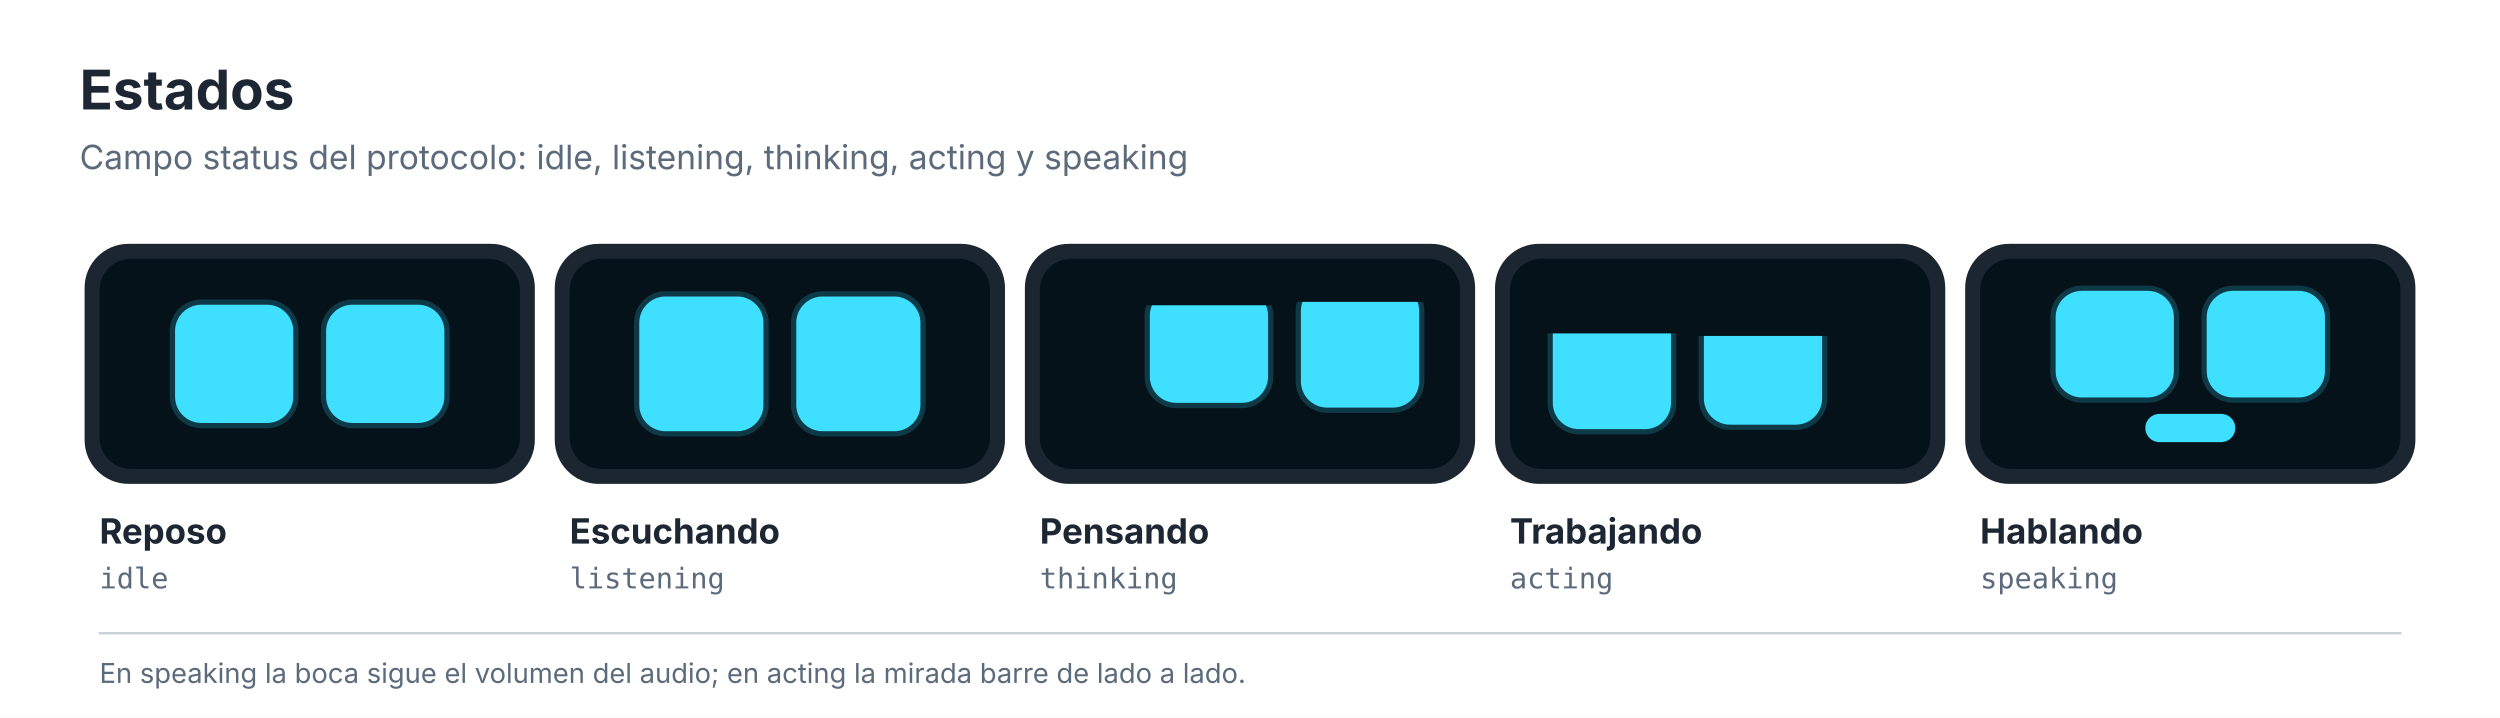
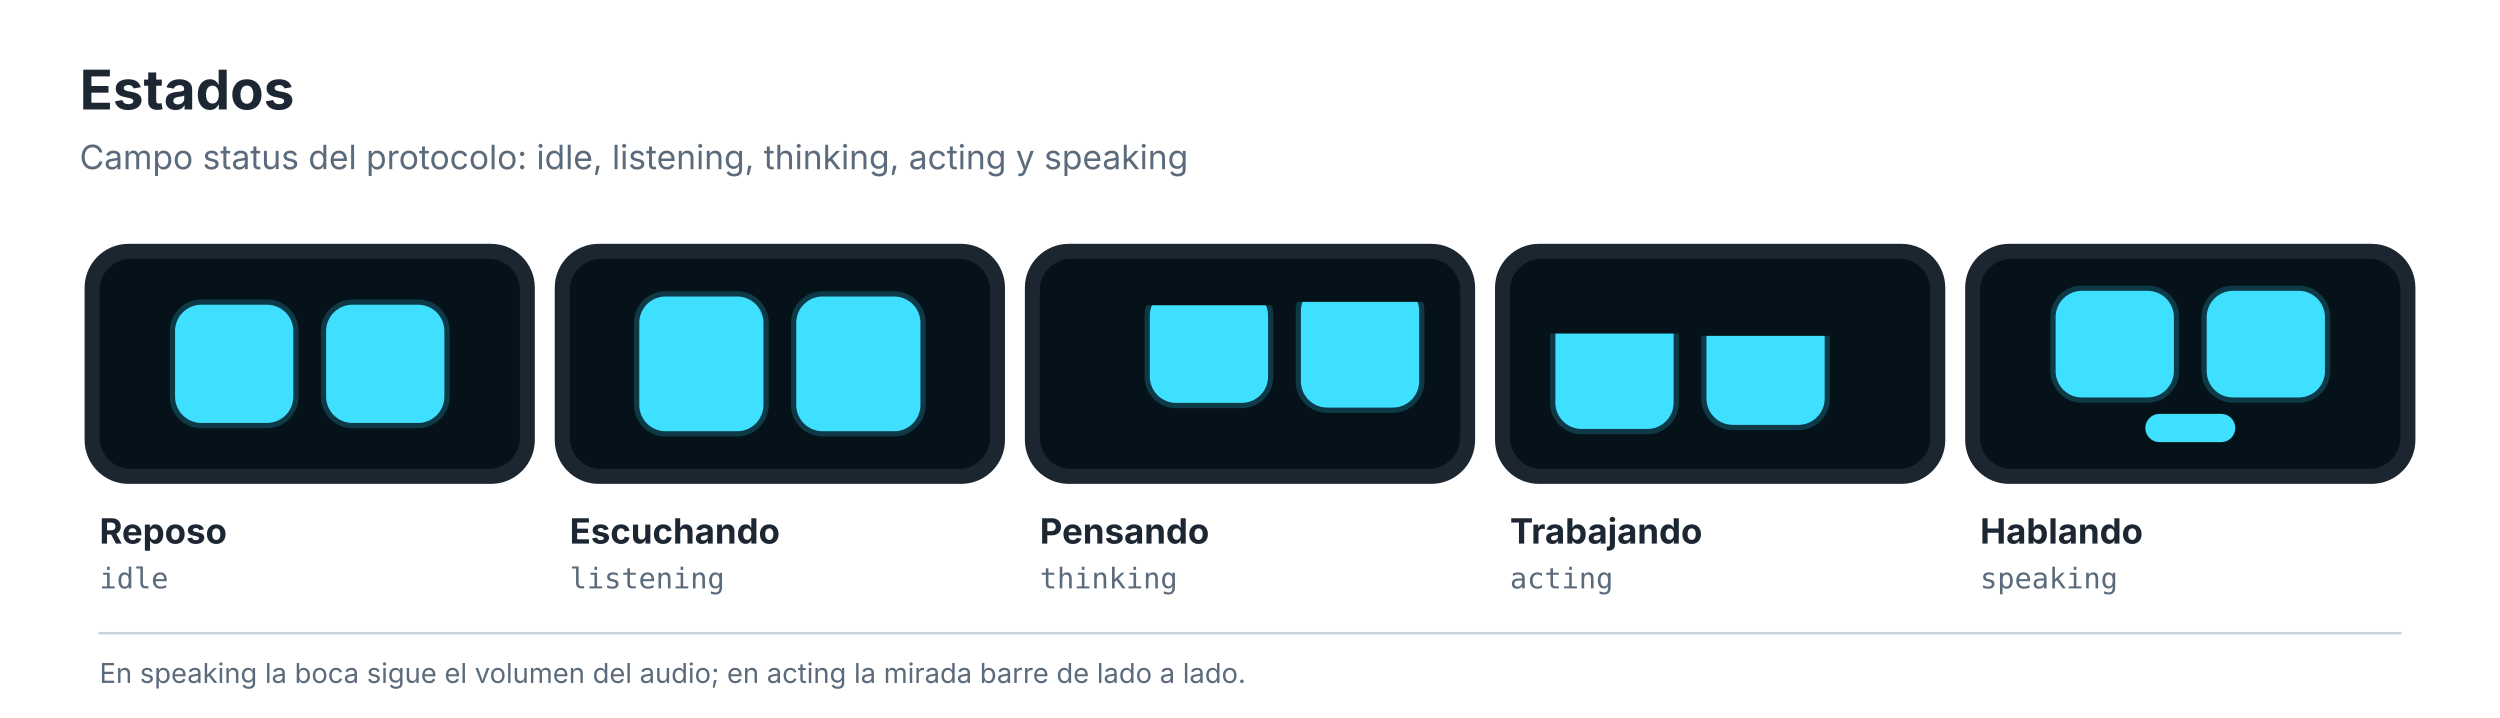
<svg xmlns="http://www.w3.org/2000/svg" width="1004.8" height="288.48" viewBox="0 0 1004.8 288.48" role="img" aria-label="Estados de G-Mini Home">
  <defs>
    <clipPath id="clip-s0">
      <rect x="40" y="104" width="168.96" height="84.48" rx="12.64" />
    </clipPath>
    <clipPath id="clip-s1">
      <rect x="228.96" y="104" width="168.96" height="84.48" rx="12.64" />
    </clipPath>
    <clipPath id="clip-s2">
      <rect x="417.92" y="104" width="168.96" height="84.48" rx="12.64" />
    </clipPath>
    <clipPath id="clip-s3">
      <rect x="606.88" y="104" width="168.96" height="84.48" rx="12.64" />
    </clipPath>
    <clipPath id="clip-s4">
      <rect x="795.84" y="104" width="168.96" height="84.48" rx="12.64" />
    </clipPath>
  </defs>
  <rect x="0" y="0" width="1004.8" height="288.48" fill="#ffffff" />
  <text x="32" y="44" font-family="'Inter', 'Segoe UI', 'Helvetica Neue', Arial, sans-serif" font-size="22" font-weight="700" fill="#1d2733" text-anchor="start">Estados</text>
  <text x="32" y="68" font-family="'Inter', 'Segoe UI', 'Helvetica Neue', Arial, sans-serif" font-size="13.5" font-weight="400" fill="#5b6b7b" text-anchor="start">Campo status del protocolo: idle, listening, thinking, acting y speaking</text>
  <rect x="34" y="98" width="180.96" height="96.48" rx="17.64" fill="#1b2631" />
  <rect x="40" y="104" width="168.96" height="84.48" rx="12.64" fill="#06121a" />
  <g clip-path="url(#clip-s0)">
    <rect x="68.25" y="120.37" width="51.74" height="51.74" rx="12.67" fill="#0e3a47" />
-     <rect x="70.36" y="122.48" width="47.52" height="47.52" rx="10.56" fill="#3fe0ff" />
+     <rect x="70.36" y="122.48" width="47.52" height="47.51" rx="10.56" fill="#3fe0ff" />
    <rect x="128.97" y="120.37" width="51.74" height="51.74" rx="12.67" fill="#0e3a47" />
-     <rect x="131.08" y="122.48" width="47.52" height="47.52" rx="10.56" fill="#3fe0ff" />
+     <rect x="131.08" y="122.48" width="47.52" height="47.51" rx="10.56" fill="#3fe0ff" />
  </g>
  <text x="40" y="218.48" font-family="'Inter', 'Segoe UI', 'Helvetica Neue', Arial, sans-serif" font-size="14" font-weight="700" fill="#1d2733" text-anchor="start">Reposo</text>
  <text x="40" y="236.48" font-family="'JetBrains Mono', 'Cascadia Mono', Consolas, 'DejaVu Sans Mono', monospace" font-size="11.5" font-weight="400" fill="#5b6b7b" text-anchor="start">idle</text>
  <rect x="222.96" y="98" width="180.96" height="96.48" rx="17.64" fill="#1b2631" />
  <rect x="228.96" y="104" width="168.96" height="84.48" rx="12.64" fill="#06121a" />
  <g clip-path="url(#clip-s1)">
    <rect x="254.83" y="117.05" width="54.12" height="58.37" rx="12.67" fill="#0e3a47" />
    <rect x="256.94" y="119.17" width="49.9" height="54.15" rx="10.56" fill="#3fe0ff" />
    <rect x="317.93" y="117.05" width="54.12" height="58.37" rx="12.67" fill="#0e3a47" />
    <rect x="320.04" y="119.17" width="49.9" height="54.15" rx="10.56" fill="#3fe0ff" />
  </g>
  <text x="228.96" y="218.48" font-family="'Inter', 'Segoe UI', 'Helvetica Neue', Arial, sans-serif" font-size="14" font-weight="700" fill="#1d2733" text-anchor="start">Escuchando</text>
  <text x="228.96" y="236.48" font-family="'JetBrains Mono', 'Cascadia Mono', Consolas, 'DejaVu Sans Mono', monospace" font-size="11.5" font-weight="400" fill="#5b6b7b" text-anchor="start">listening</text>
  <rect x="411.92" y="98" width="180.96" height="96.48" rx="17.64" fill="#1b2631" />
  <rect x="417.92" y="104" width="168.96" height="84.48" rx="12.64" fill="#06121a" />
  <g clip-path="url(#clip-s2)">
    <rect x="460.03" y="114.19" width="51.74" height="49.84" rx="12.67" fill="#0e3a47" />
-     <rect x="462.14" y="116.3" width="47.52" height="45.61" rx="10.56" fill="#3fe0ff" />
+     <rect x="462.14" y="116.31" width="47.52" height="45.61" rx="10.56" fill="#3fe0ff" />
    <rect x="459.03" y="113.19" width="53.74" height="9.5" fill="#06121a" />
    <rect x="520.75" y="112.29" width="51.74" height="53.64" rx="12.67" fill="#0e3a47" />
-     <rect x="522.86" y="114.4" width="47.52" height="49.42" rx="10.56" fill="#3fe0ff" />
+     <rect x="522.86" y="114.4" width="47.52" height="49.41" rx="10.56" fill="#3fe0ff" />
    <rect x="519.75" y="111.29" width="53.74" height="10.03" fill="#06121a" />
  </g>
  <text x="417.92" y="218.48" font-family="'Inter', 'Segoe UI', 'Helvetica Neue', Arial, sans-serif" font-size="14" font-weight="700" fill="#1d2733" text-anchor="start">Pensando</text>
  <text x="417.92" y="236.48" font-family="'JetBrains Mono', 'Cascadia Mono', Consolas, 'DejaVu Sans Mono', monospace" font-size="11.5" font-weight="400" fill="#5b6b7b" text-anchor="start">thinking</text>
  <rect x="600.88" y="98" width="180.96" height="96.48" rx="17.64" fill="#1b2631" />
  <rect x="606.88" y="104" width="168.96" height="84.48" rx="12.64" fill="#06121a" />
  <g clip-path="url(#clip-s3)">
-     <rect x="621.99" y="121.05" width="51.74" height="53.54" rx="12.67" fill="#0e3a47" />
-     <rect x="624.1" y="123.17" width="47.52" height="49.32" rx="10.56" fill="#3fe0ff" />
-     <rect x="620.99" y="120.05" width="53.74" height="13.96" fill="#06121a" />
-     <rect x="682.71" y="122.86" width="51.74" height="49.94" rx="12.67" fill="#0e3a47" />
-     <rect x="684.82" y="124.97" width="47.52" height="45.71" rx="10.56" fill="#3fe0ff" />
-     <rect x="681.71" y="121.86" width="53.74" height="13.17" fill="#06121a" />
+     <rect x="623.03" y="121.13" width="51.74" height="53.4" rx="12.67" fill="#0e3a47" />
+     <rect x="625.14" y="123.24" width="47.52" height="49.17" rx="10.56" fill="#3fe0ff" />
+     <rect x="622.03" y="120.13" width="53.74" height="13.93" fill="#06121a" />
+     <rect x="683.75" y="122.78" width="51.74" height="50.08" rx="12.67" fill="#0e3a47" />
+     <rect x="685.86" y="124.9" width="47.52" height="45.85" rx="10.56" fill="#3fe0ff" />
+     <rect x="682.75" y="121.78" width="53.74" height="13.2" fill="#06121a" />
  </g>
  <text x="606.88" y="218.48" font-family="'Inter', 'Segoe UI', 'Helvetica Neue', Arial, sans-serif" font-size="14" font-weight="700" fill="#1d2733" text-anchor="start">Trabajando</text>
  <text x="606.88" y="236.48" font-family="'JetBrains Mono', 'Cascadia Mono', Consolas, 'DejaVu Sans Mono', monospace" font-size="11.5" font-weight="400" fill="#5b6b7b" text-anchor="start">acting</text>
  <rect x="789.84" y="98" width="180.96" height="96.48" rx="17.64" fill="#1b2631" />
  <rect x="795.84" y="104" width="168.96" height="84.48" rx="12.64" fill="#06121a" />
  <g clip-path="url(#clip-s4)">
    <rect x="824.09" y="114.78" width="51.74" height="47.08" rx="12.67" fill="#0e3a47" />
    <rect x="826.2" y="116.89" width="47.52" height="42.86" rx="10.56" fill="#3fe0ff" />
    <rect x="884.81" y="114.78" width="51.74" height="47.08" rx="12.67" fill="#0e3a47" />
    <rect x="886.92" y="116.89" width="47.52" height="42.86" rx="10.56" fill="#3fe0ff" />
    <rect x="862.24" y="166.35" width="36.17" height="11.35" rx="5.68" fill="#3fe0ff" />
  </g>
  <text x="795.84" y="218.48" font-family="'Inter', 'Segoe UI', 'Helvetica Neue', Arial, sans-serif" font-size="14" font-weight="700" fill="#1d2733" text-anchor="start">Hablando</text>
  <text x="795.84" y="236.48" font-family="'JetBrains Mono', 'Cascadia Mono', Consolas, 'DejaVu Sans Mono', monospace" font-size="11.5" font-weight="400" fill="#5b6b7b" text-anchor="start">speaking</text>
  <line x1="40" y1="254.48" x2="964.8" y2="254.48" fill="none" stroke="#c9d1d9" stroke-width="1" stroke-linecap="round" />
  <text x="40" y="274.48" font-family="'Inter', 'Segoe UI', 'Helvetica Neue', Arial, sans-serif" font-size="11" font-weight="400" fill="#5b6b7b" text-anchor="start">En speaking la boca sigue el volumen del audio; en acting la mirada barre de lado a lado.</text>
</svg>
